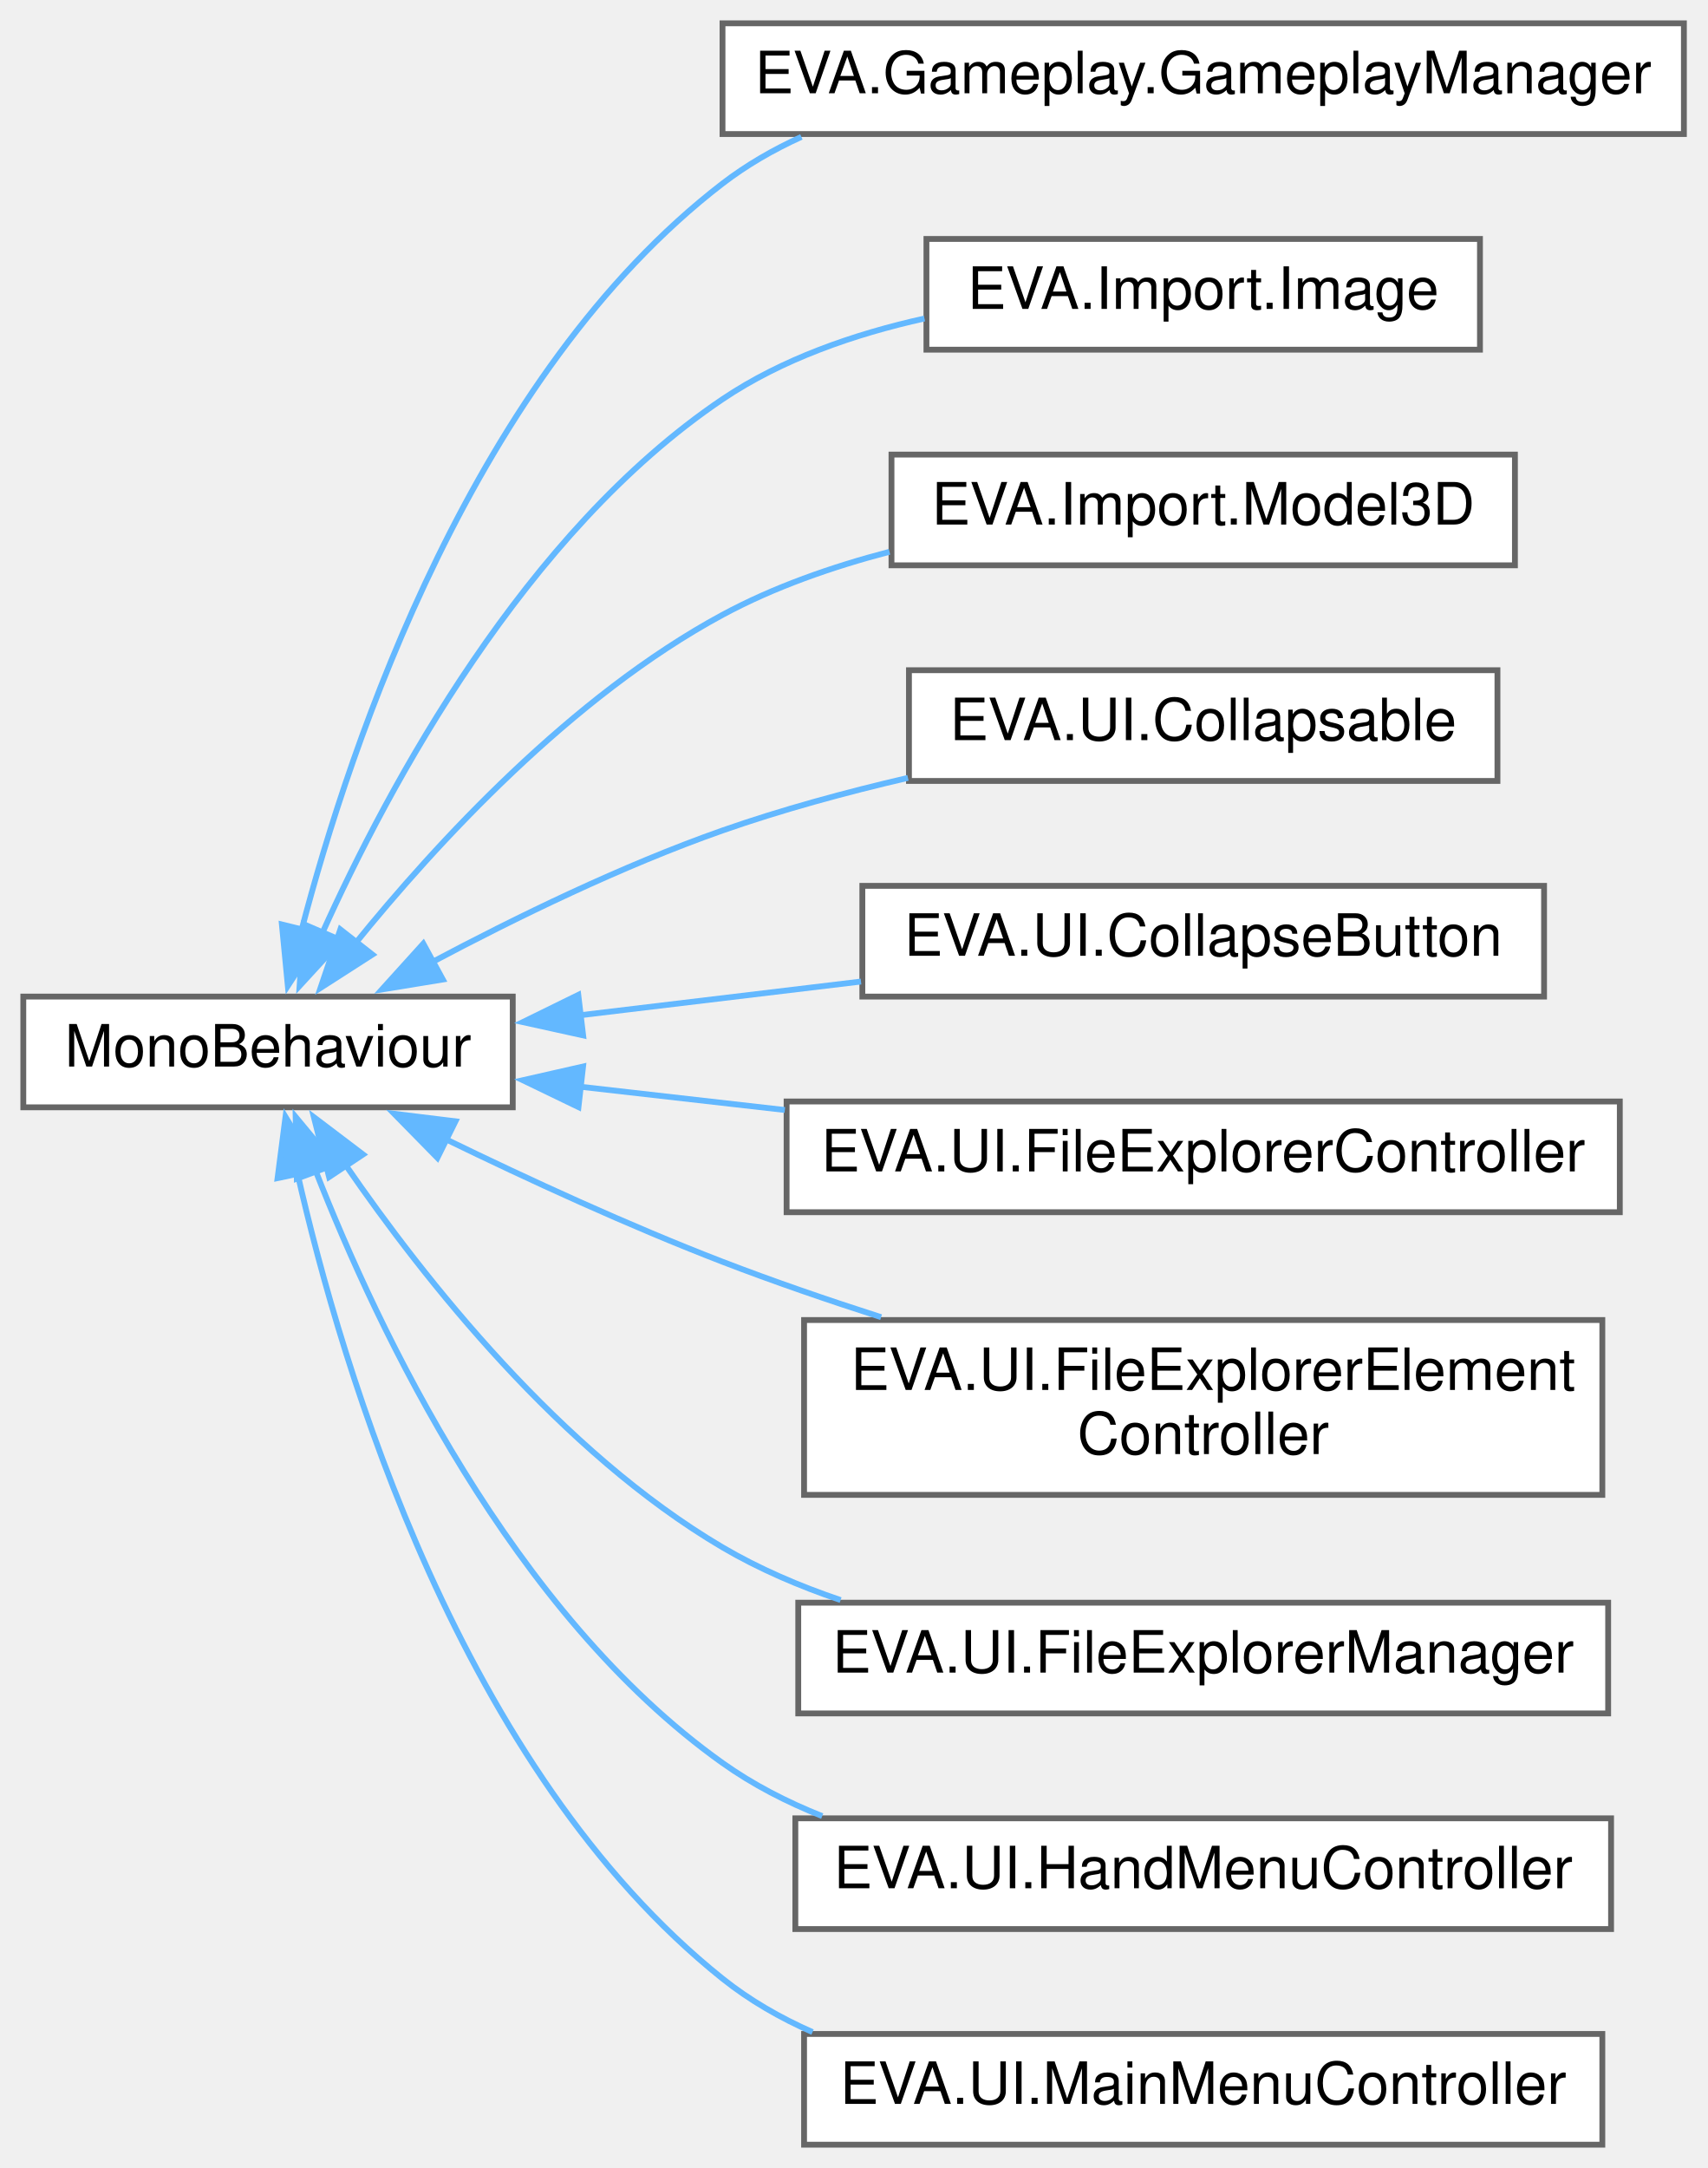
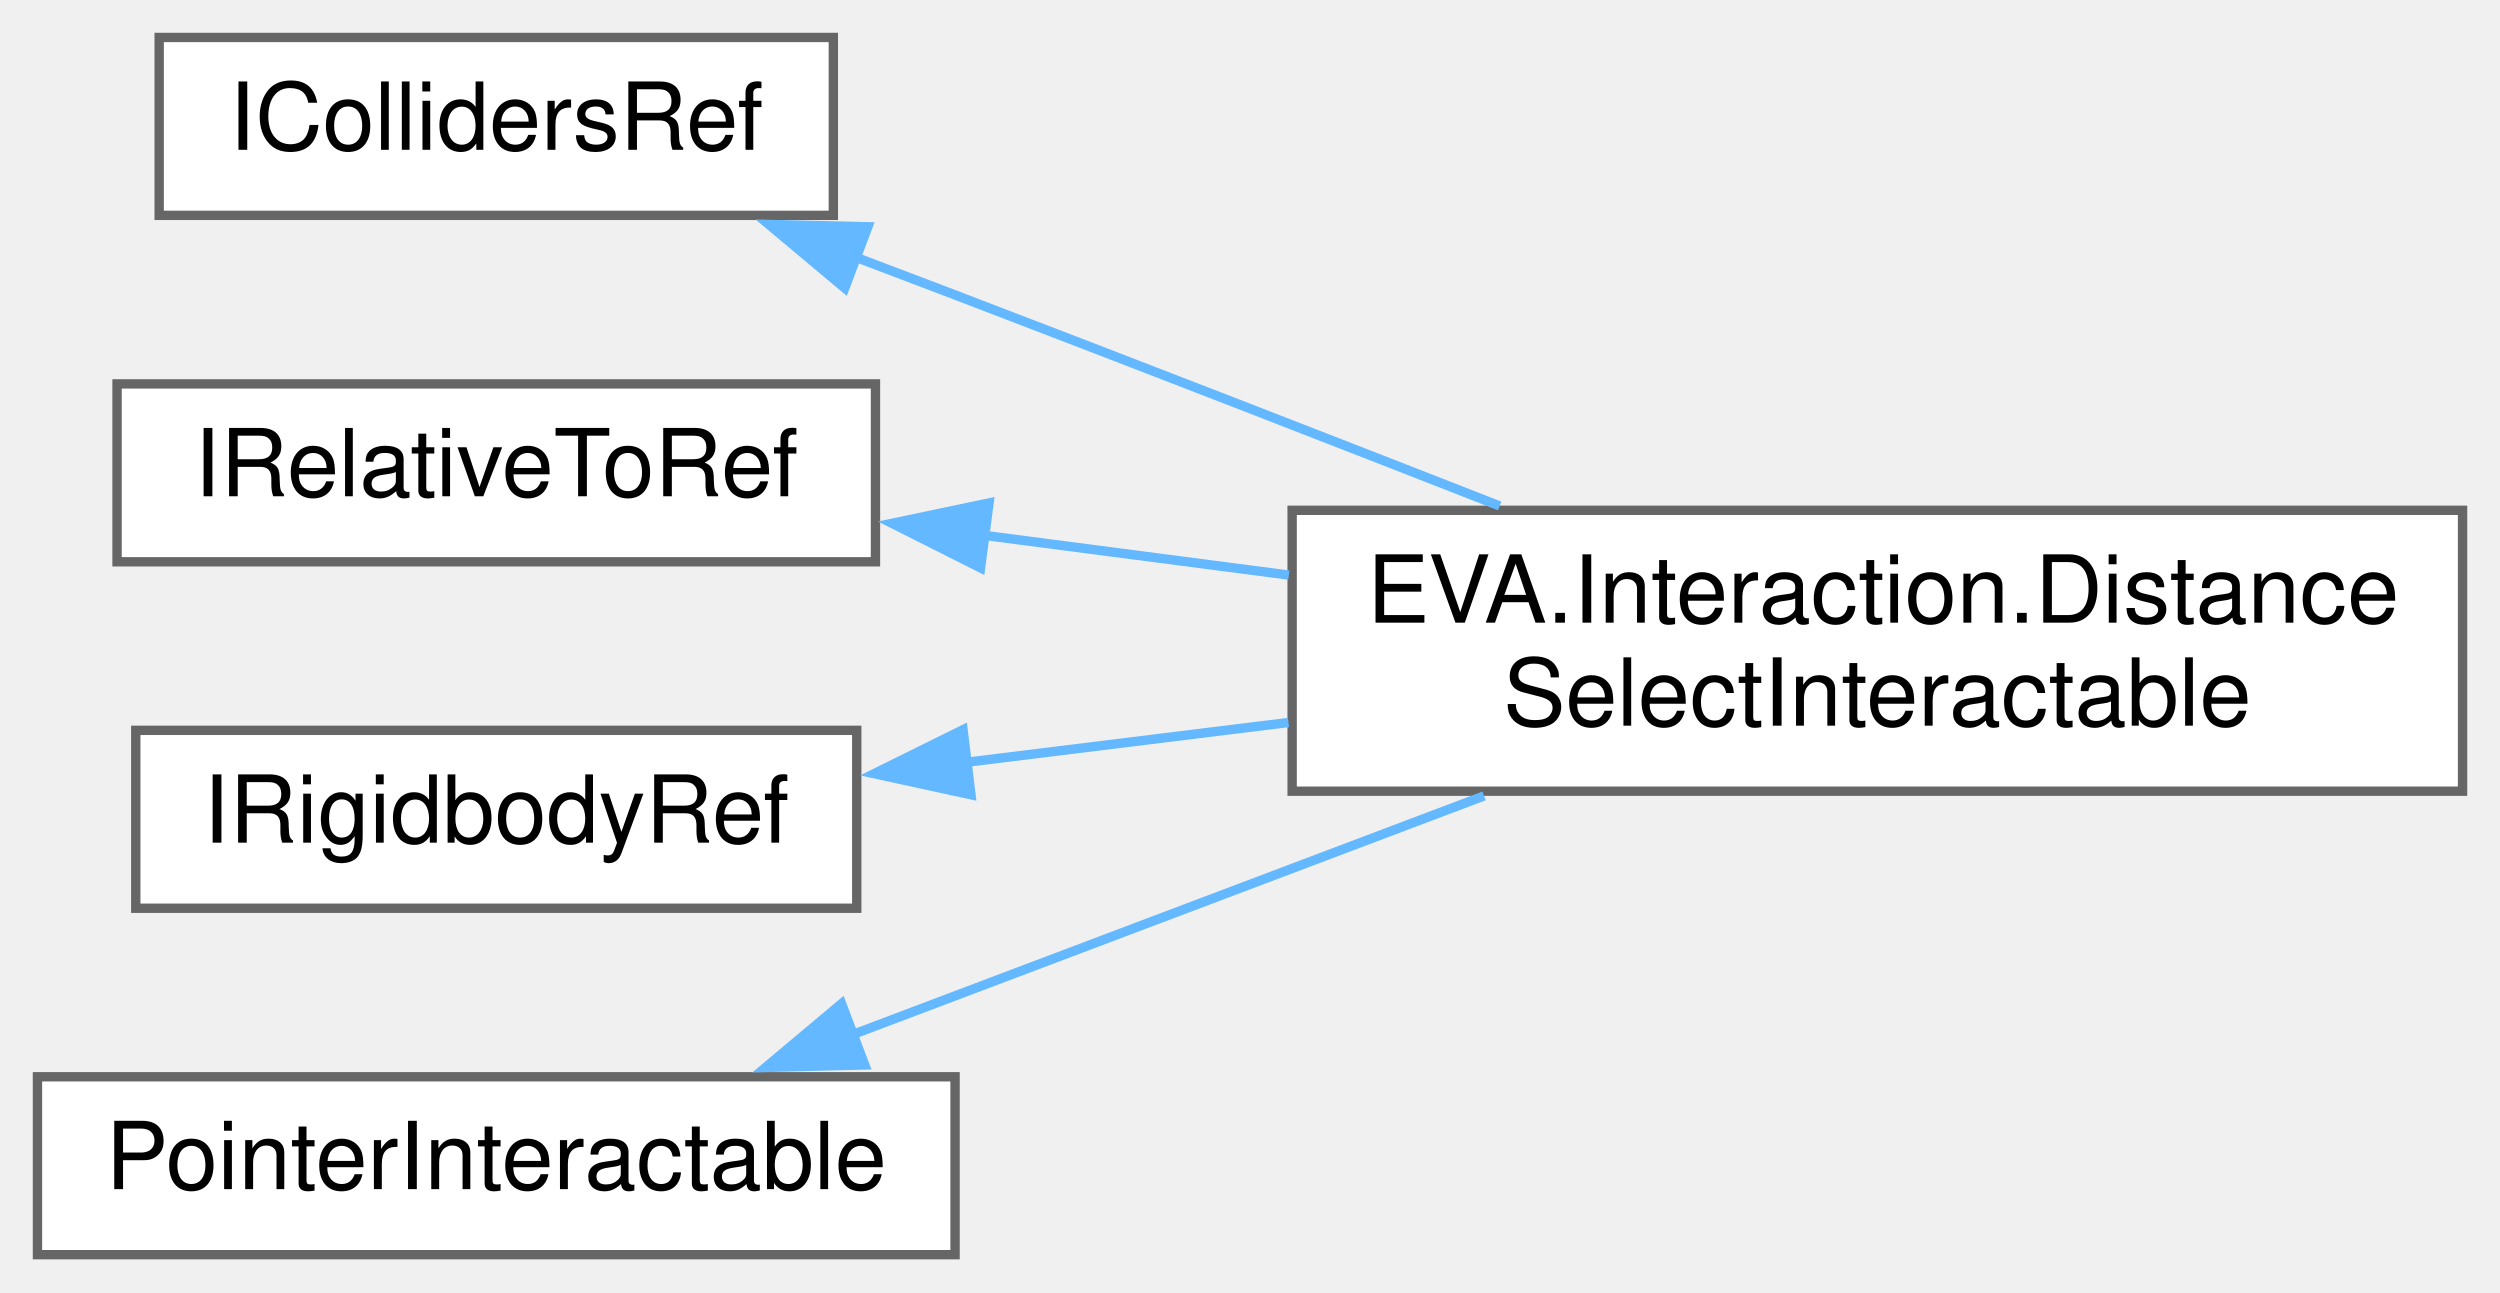
- <svg xmlns="http://www.w3.org/2000/svg" xmlns:xlink="http://www.w3.org/1999/xlink" width="293pt" height="372pt" viewBox="0.00 0.00 293.00 372.00">
-   <g id="graph0" class="graph" transform="scale(1 1) rotate(0) translate(4 368)">
+ <svg xmlns="http://www.w3.org/2000/svg" xmlns:xlink="http://www.w3.org/1999/xlink" width="267pt" height="138pt" viewBox="0.00 0.00 267.00 138.00">
+   <g id="graph0" class="graph" transform="scale(1 1) rotate(0) translate(4 134)">
    <g id="node1" class="node">
      <g id="a_node1">
-         <a xlink:href="class_mono_behaviour.html" target="_top" xlink:title=" ">
-           <polygon fill="white" stroke="#666666" points="84,-197 0,-197 0,-178 84,-178 84,-197" />
-           <text text-anchor="middle" x="42" y="-185" font-family="Helvetica,sans-Serif" font-size="10.00">MonoBehaviour</text>
+         <a xlink:href="class_i_colliders_ref.html" target="_top" xlink:title=" ">
+           <polygon fill="white" stroke="#666666" points="85,-130 13,-130 13,-111 85,-111 85,-130" />
+           <text text-anchor="middle" x="49" y="-118" font-family="Helvetica,sans-Serif" font-size="10.00">ICollidersRef</text>
        </a>
      </g>
    </g>
    <g id="node2" class="node">
      <g id="a_node2">
-         <a xlink:href="class_e_v_a_1_1_gameplay_1_1_gameplay_manager.html" target="_top" xlink:title=" ">
-           <polygon fill="white" stroke="#666666" points="285,-364 120,-364 120,-345 285,-345 285,-364" />
-           <text text-anchor="middle" x="202.5" y="-352" font-family="Helvetica,sans-Serif" font-size="10.00">EVA.Gameplay.GameplayManager</text>
+         <a xlink:href="class_e_v_a_1_1_interaction_1_1_distance_select_interactable.html" target="_top" xlink:title=" ">
+           <polygon fill="white" stroke="#666666" points="259,-79.5 134,-79.5 134,-49.5 259,-49.5 259,-79.5" />
+           <text text-anchor="start" x="142" y="-67.5" font-family="Helvetica,sans-Serif" font-size="10.00">EVA.Interaction.Distance</text>
+           <text text-anchor="middle" x="196.5" y="-56.5" font-family="Helvetica,sans-Serif" font-size="10.00">SelectInteractable</text>
        </a>
      </g>
    </g>
    <g id="edge1" class="edge">
-       <path fill="none" stroke="#63b8ff" d="M47.71,-208.25C56.23,-240.86 77.43,-303.76 120,-336.5 124.14,-339.68 128.72,-342.32 133.54,-344.51" />
-       <polygon fill="#63b8ff" stroke="#63b8ff" points="51.18,-207.71 45.4,-198.83 44.38,-209.37 51.18,-207.71" />
+       <path fill="none" stroke="#63b8ff" d="M87.36,-106.54C90.96,-105.18 94.55,-103.82 98,-102.5 117.18,-95.17 138.42,-86.91 156.17,-79.96" />
+       <polygon fill="#63b8ff" stroke="#63b8ff" points="86.22,-103.23 78.1,-110.03 88.69,-109.78 86.22,-103.23" />
    </g>
    <g id="node3" class="node">
      <g id="a_node3">
-         <a xlink:href="class_e_v_a_1_1_import_1_1_image.html" target="_top" xlink:title="Manipulate an image in the scene.">
-           <polygon fill="white" stroke="#666666" points="250,-327 155,-327 155,-308 250,-308 250,-327" />
-           <text text-anchor="middle" x="202.5" y="-315" font-family="Helvetica,sans-Serif" font-size="10.00">EVA.Import.Image</text>
+         <a xlink:href="class_i_relative_to_ref.html" target="_top" xlink:title=" ">
+           <polygon fill="white" stroke="#666666" points="89.5,-93 8.5,-93 8.5,-74 89.5,-74 89.5,-93" />
+           <text text-anchor="middle" x="49" y="-81" font-family="Helvetica,sans-Serif" font-size="10.00">IRelativeToRef</text>
        </a>
      </g>
    </g>
    <g id="edge2" class="edge">
-       <path fill="none" stroke="#63b8ff" d="M51.27,-207.8C62.77,-233.34 86.06,-276.63 120,-299.5 130.21,-306.38 142.63,-310.68 154.66,-313.35" />
-       <polygon fill="#63b8ff" stroke="#63b8ff" points="54.58,-206.64 47.42,-198.84 48.15,-209.41 54.58,-206.64" />
+       <path fill="none" stroke="#63b8ff" d="M100.92,-76.85C111.49,-75.47 122.74,-74 133.65,-72.58" />
+       <polygon fill="#63b8ff" stroke="#63b8ff" points="100.72,-73.35 91.26,-78.11 101.63,-80.29 100.72,-73.35" />
    </g>
    <g id="node4" class="node">
      <g id="a_node4">
-         <a xlink:href="class_e_v_a_1_1_import_1_1_model3_d.html" target="_top" xlink:title="Manipulate a 3D model in the scene.">
-           <polygon fill="white" stroke="#666666" points="256,-290 149,-290 149,-271 256,-271 256,-290" />
-           <text text-anchor="middle" x="202.5" y="-278" font-family="Helvetica,sans-Serif" font-size="10.00">EVA.Import.Model3D</text>
+         <a xlink:href="class_i_rigidbody_ref.html" target="_top" xlink:title=" ">
+           <polygon fill="white" stroke="#666666" points="87.5,-56 10.5,-56 10.5,-37 87.5,-37 87.5,-56" />
+           <text text-anchor="middle" x="49" y="-44" font-family="Helvetica,sans-Serif" font-size="10.00">IRigidbodyRef</text>
        </a>
      </g>
    </g>
    <g id="edge3" class="edge">
-       <path fill="none" stroke="#63b8ff" d="M56.86,-205.97C70.87,-223.28 94.09,-248.52 120,-262.5 128.8,-267.25 138.78,-270.74 148.66,-273.32" />
-       <polygon fill="#63b8ff" stroke="#63b8ff" points="59.92,-204.21 51.01,-198.49 54.41,-208.52 59.92,-204.21" />
+       <path fill="none" stroke="#63b8ff" d="M99.06,-52.57C110.15,-53.94 122.07,-55.42 133.61,-56.84" />
+       <polygon fill="#63b8ff" stroke="#63b8ff" points="99.7,-49.12 89.35,-51.37 98.85,-56.07 99.7,-49.12" />
    </g>
    <g id="node5" class="node">
      <g id="a_node5">
-         <a xlink:href="class_e_v_a_1_1_u_i_1_1_collapsable.html" target="_top" xlink:title=" ">
-           <polygon fill="white" stroke="#666666" points="253,-253 152,-253 152,-234 253,-234 253,-253" />
-           <text text-anchor="middle" x="202.5" y="-241" font-family="Helvetica,sans-Serif" font-size="10.00">EVA.UI.Collapsable</text>
+         <a xlink:href="class_pointer_interactable.html" target="_top" xlink:title=" ">
+           <polygon fill="white" stroke="#666666" points="98,-19 0,-19 0,0 98,0 98,-19" />
+           <text text-anchor="middle" x="49" y="-7" font-family="Helvetica,sans-Serif" font-size="10.00">PointerInteractable</text>
        </a>
      </g>
    </g>
    <g id="edge4" class="edge">
-       <path fill="none" stroke="#63b8ff" d="M69.99,-202.82C84.46,-210.51 102.8,-219.46 120,-225.5 130.12,-229.05 141.19,-232.06 151.83,-234.53" />
-       <polygon fill="#63b8ff" stroke="#63b8ff" points="72,-199.93 61.54,-198.22 68.65,-206.08 72,-199.93" />
-     </g>
-     <g id="node6" class="node">
-       <g id="a_node6">
-         <a xlink:href="class_e_v_a_1_1_u_i_1_1_collapse_button.html" target="_top" xlink:title=" ">
-           <polygon fill="white" stroke="#666666" points="261,-216 144,-216 144,-197 261,-197 261,-216" />
-           <text text-anchor="middle" x="202.5" y="-204" font-family="Helvetica,sans-Serif" font-size="10.00">EVA.UI.CollapseButton</text>
-         </a>
-       </g>
-     </g>
-     <g id="edge5" class="edge">
-       <path fill="none" stroke="#63b8ff" d="M95.23,-193.76C110.78,-195.62 127.9,-197.68 143.77,-199.58" />
-       <polygon fill="#63b8ff" stroke="#63b8ff" points="96.08,-190.34 85.73,-192.62 95.25,-197.29 96.08,-190.34" />
-     </g>
-     <g id="node7" class="node">
-       <g id="a_node7">
-         <a xlink:href="class_e_v_a_1_1_u_i_1_1_file_explorer_controller.html" target="_top" xlink:title="The FileExplorerController is used to control ONE file explorer and its elements (FileExplorerElement...">
-           <polygon fill="white" stroke="#666666" points="274,-179 131,-179 131,-160 274,-160 274,-179" />
-           <text text-anchor="middle" x="202.5" y="-167" font-family="Helvetica,sans-Serif" font-size="10.00">EVA.UI.FileExplorerController</text>
-         </a>
-       </g>
-     </g>
-     <g id="edge6" class="edge">
-       <path fill="none" stroke="#63b8ff" d="M95.61,-181.53C106.85,-180.25 118.9,-178.88 130.7,-177.54" />
-       <polygon fill="#63b8ff" stroke="#63b8ff" points="95.28,-178.04 85.73,-182.65 96.07,-185 95.28,-178.04" />
-     </g>
-     <g id="node8" class="node">
-       <g id="a_node8">
-         <a xlink:href="class_e_v_a_1_1_u_i_1_1_file_explorer_element_controller.html" target="_top" xlink:title="The FileExplorerElementController is used to control ONE element (file / folder) of the file explorer...">
-           <polygon fill="white" stroke="#666666" points="271,-141.5 134,-141.5 134,-111.5 271,-111.5 271,-141.5" />
-           <text text-anchor="start" x="142" y="-129.5" font-family="Helvetica,sans-Serif" font-size="10.00">EVA.UI.FileExplorerElement</text>
-           <text text-anchor="middle" x="202.5" y="-118.5" font-family="Helvetica,sans-Serif" font-size="10.00">Controller</text>
-         </a>
-       </g>
-     </g>
-     <g id="edge7" class="edge">
-       <path fill="none" stroke="#63b8ff" d="M72.44,-172.56C86.61,-165.67 103.98,-157.67 120,-151.5 128.7,-148.15 138.06,-144.93 147.22,-141.99" />
-       <polygon fill="#63b8ff" stroke="#63b8ff" points="71.07,-169.33 63.65,-176.89 74.17,-175.6 71.07,-169.33" />
-     </g>
-     <g id="node9" class="node">
-       <g id="a_node9">
-         <a xlink:href="class_e_v_a_1_1_u_i_1_1_file_explorer_manager.html" target="_top" xlink:title="The FileExplorerManager is responsible for managing ALL file explorers (FileExplorerController)....">
-           <polygon fill="white" stroke="#666666" points="272,-93 133,-93 133,-74 272,-74 272,-93" />
-           <text text-anchor="middle" x="202.5" y="-81" font-family="Helvetica,sans-Serif" font-size="10.00">EVA.UI.FileExplorerManager</text>
-         </a>
-       </g>
-     </g>
-     <g id="edge8" class="edge">
-       <path fill="none" stroke="#63b8ff" d="M55.3,-168.12C68.78,-148.52 92.22,-118.85 120,-102.5 126.26,-98.82 133.18,-95.85 140.27,-93.45" />
-       <polygon fill="#63b8ff" stroke="#63b8ff" points="52.48,-166.04 49.87,-176.31 58.31,-169.91 52.48,-166.04" />
-     </g>
-     <g id="node10" class="node">
-       <g id="a_node10">
-         <a xlink:href="class_e_v_a_1_1_u_i_1_1_hand_menu_controller.html" target="_top" xlink:title=" ">
-           <polygon fill="white" stroke="#666666" points="272.5,-56 132.5,-56 132.5,-37 272.5,-37 272.5,-56" />
-           <text text-anchor="middle" x="202.5" y="-44" font-family="Helvetica,sans-Serif" font-size="10.00">EVA.UI.HandMenuController</text>
-         </a>
-       </g>
-     </g>
-     <g id="edge9" class="edge">
-       <path fill="none" stroke="#63b8ff" d="M50.18,-167.08C60.94,-139.59 83.91,-91.18 120,-65.5 125.21,-61.79 131.03,-58.8 137.11,-56.38" />
-       <polygon fill="#63b8ff" stroke="#63b8ff" points="46.94,-165.76 46.74,-176.35 53.5,-168.2 46.94,-165.76" />
-     </g>
-     <g id="node11" class="node">
-       <g id="a_node11">
-         <a xlink:href="class_e_v_a_1_1_u_i_1_1_main_menu_controller.html" target="_top" xlink:title=" ">
-           <polygon fill="white" stroke="#666666" points="271,-19 134,-19 134,0 271,0 271,-19" />
-           <text text-anchor="middle" x="202.5" y="-7" font-family="Helvetica,sans-Serif" font-size="10.00">EVA.UI.MainMenuController</text>
-         </a>
-       </g>
-     </g>
-     <g id="edge10" class="edge">
-       <path fill="none" stroke="#63b8ff" d="M47,-166.9C54.76,-132.67 75.19,-64.32 120,-28.5 124.65,-24.78 129.91,-21.76 135.45,-19.32" />
-       <polygon fill="#63b8ff" stroke="#63b8ff" points="43.64,-165.85 45,-176.36 50.49,-167.3 43.64,-165.85" />
+       <path fill="none" stroke="#63b8ff" d="M86.91,-23.45C107.53,-31.25 133.26,-40.97 154.5,-49" />
+       <polygon fill="#63b8ff" stroke="#63b8ff" points="88.36,-20.26 77.76,-20 85.88,-26.81 88.36,-20.26" />
    </g>
  </g>
</svg>
